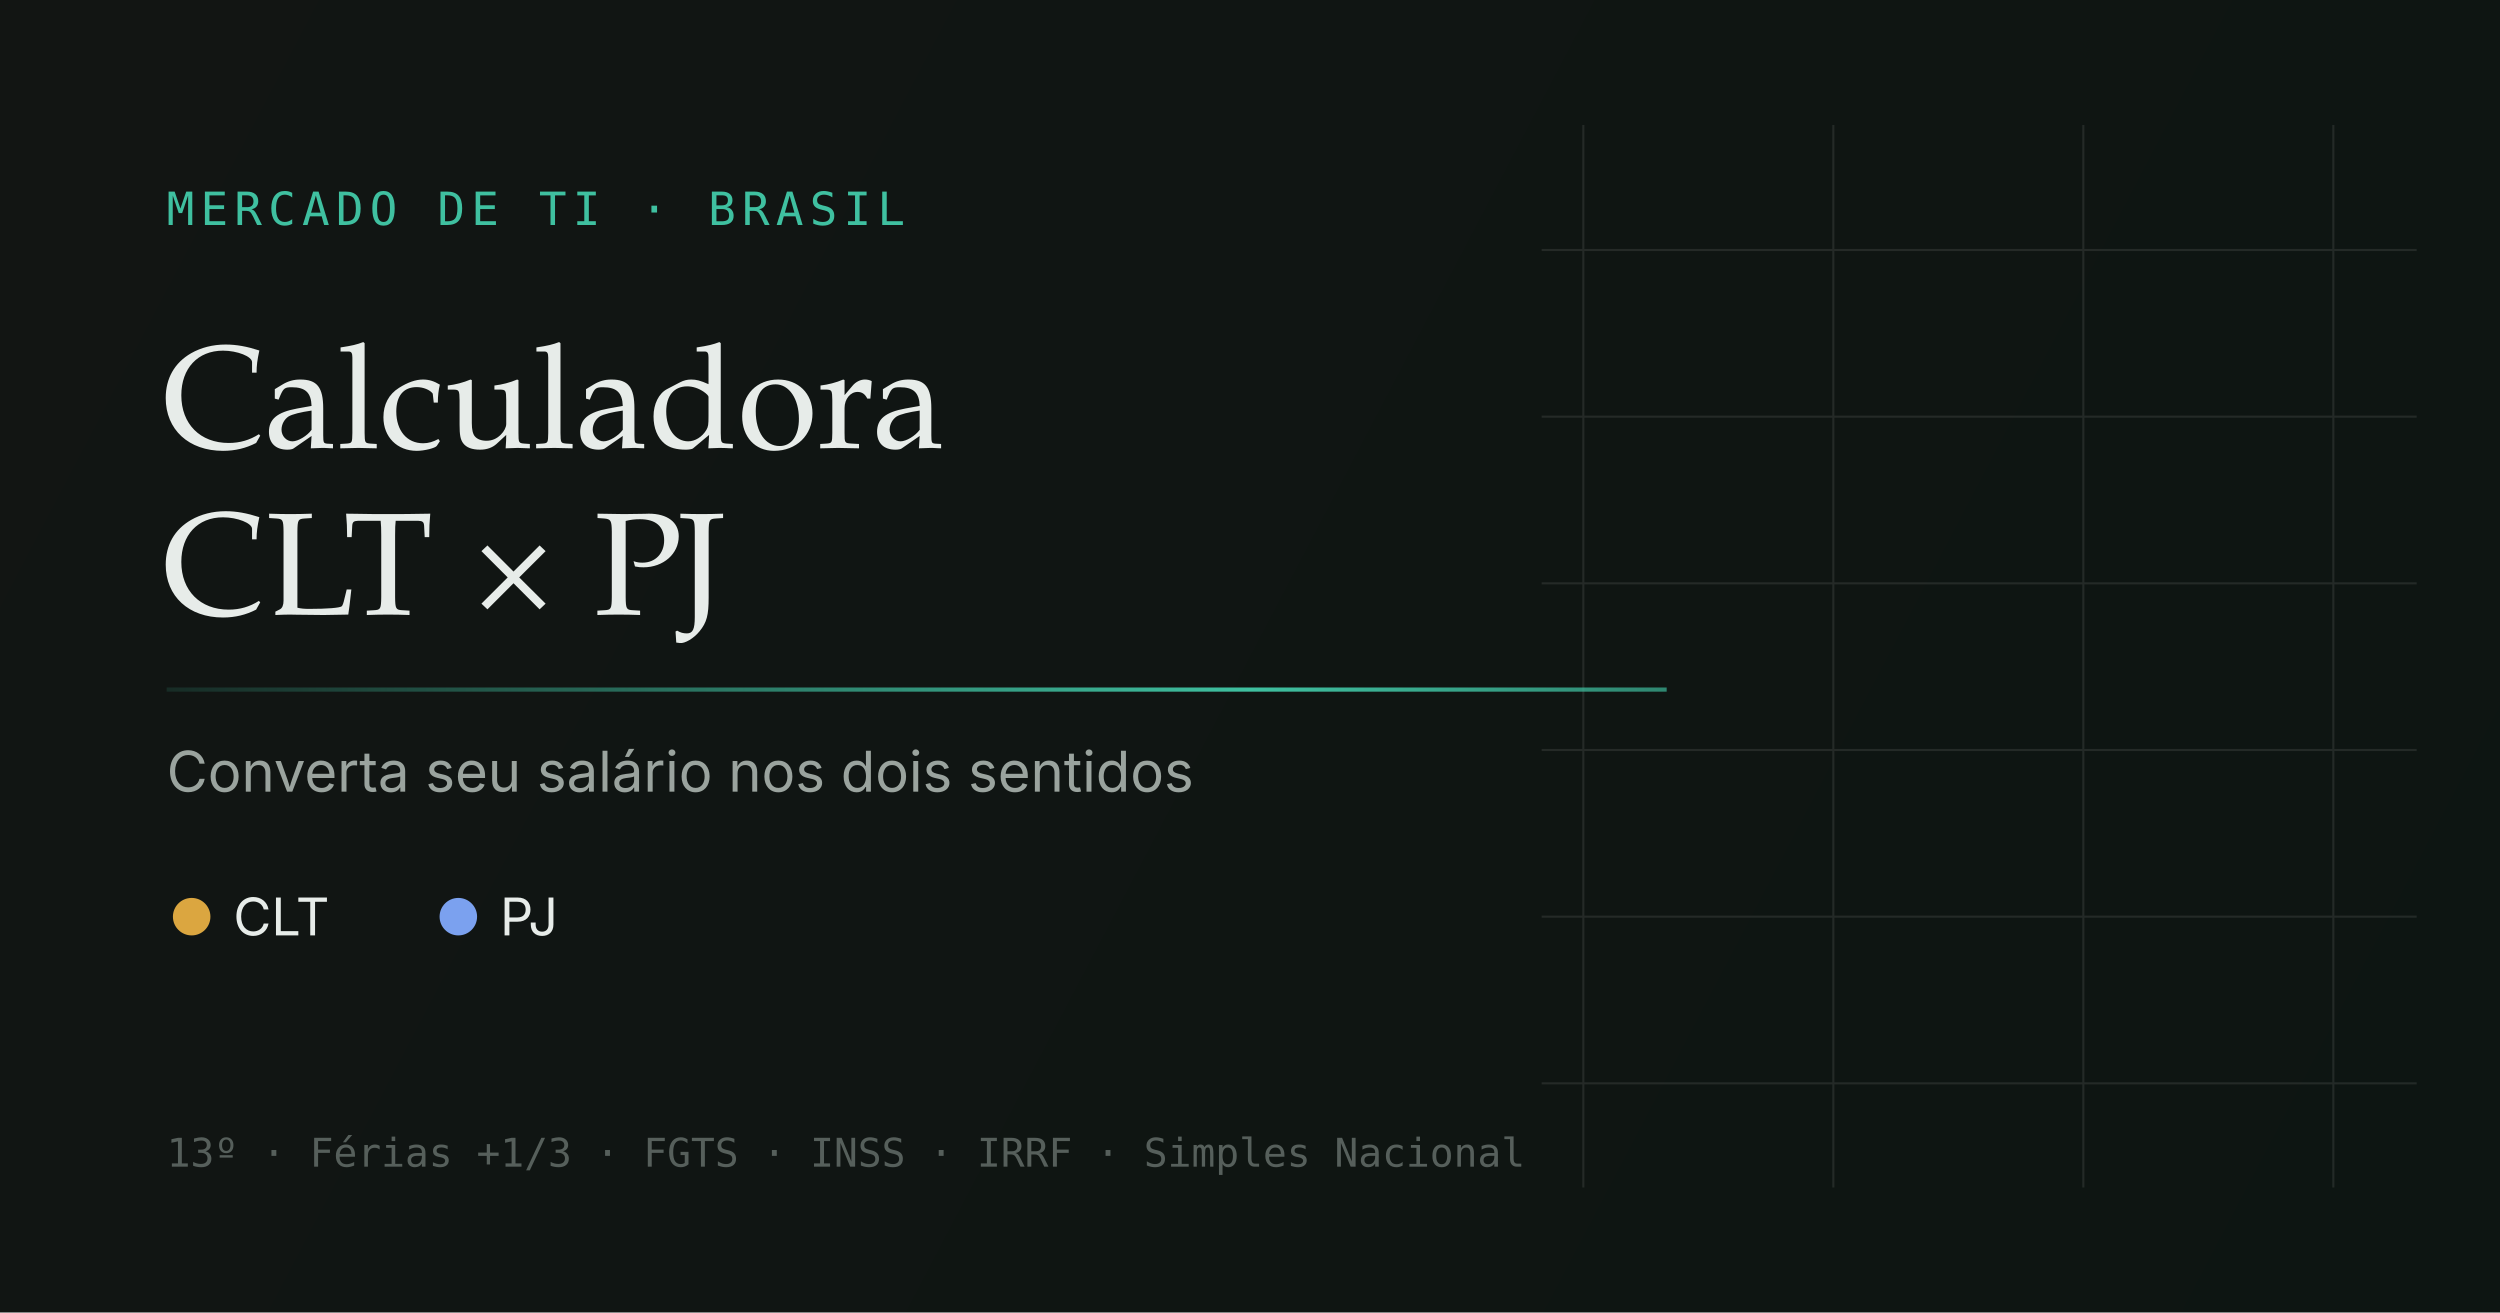
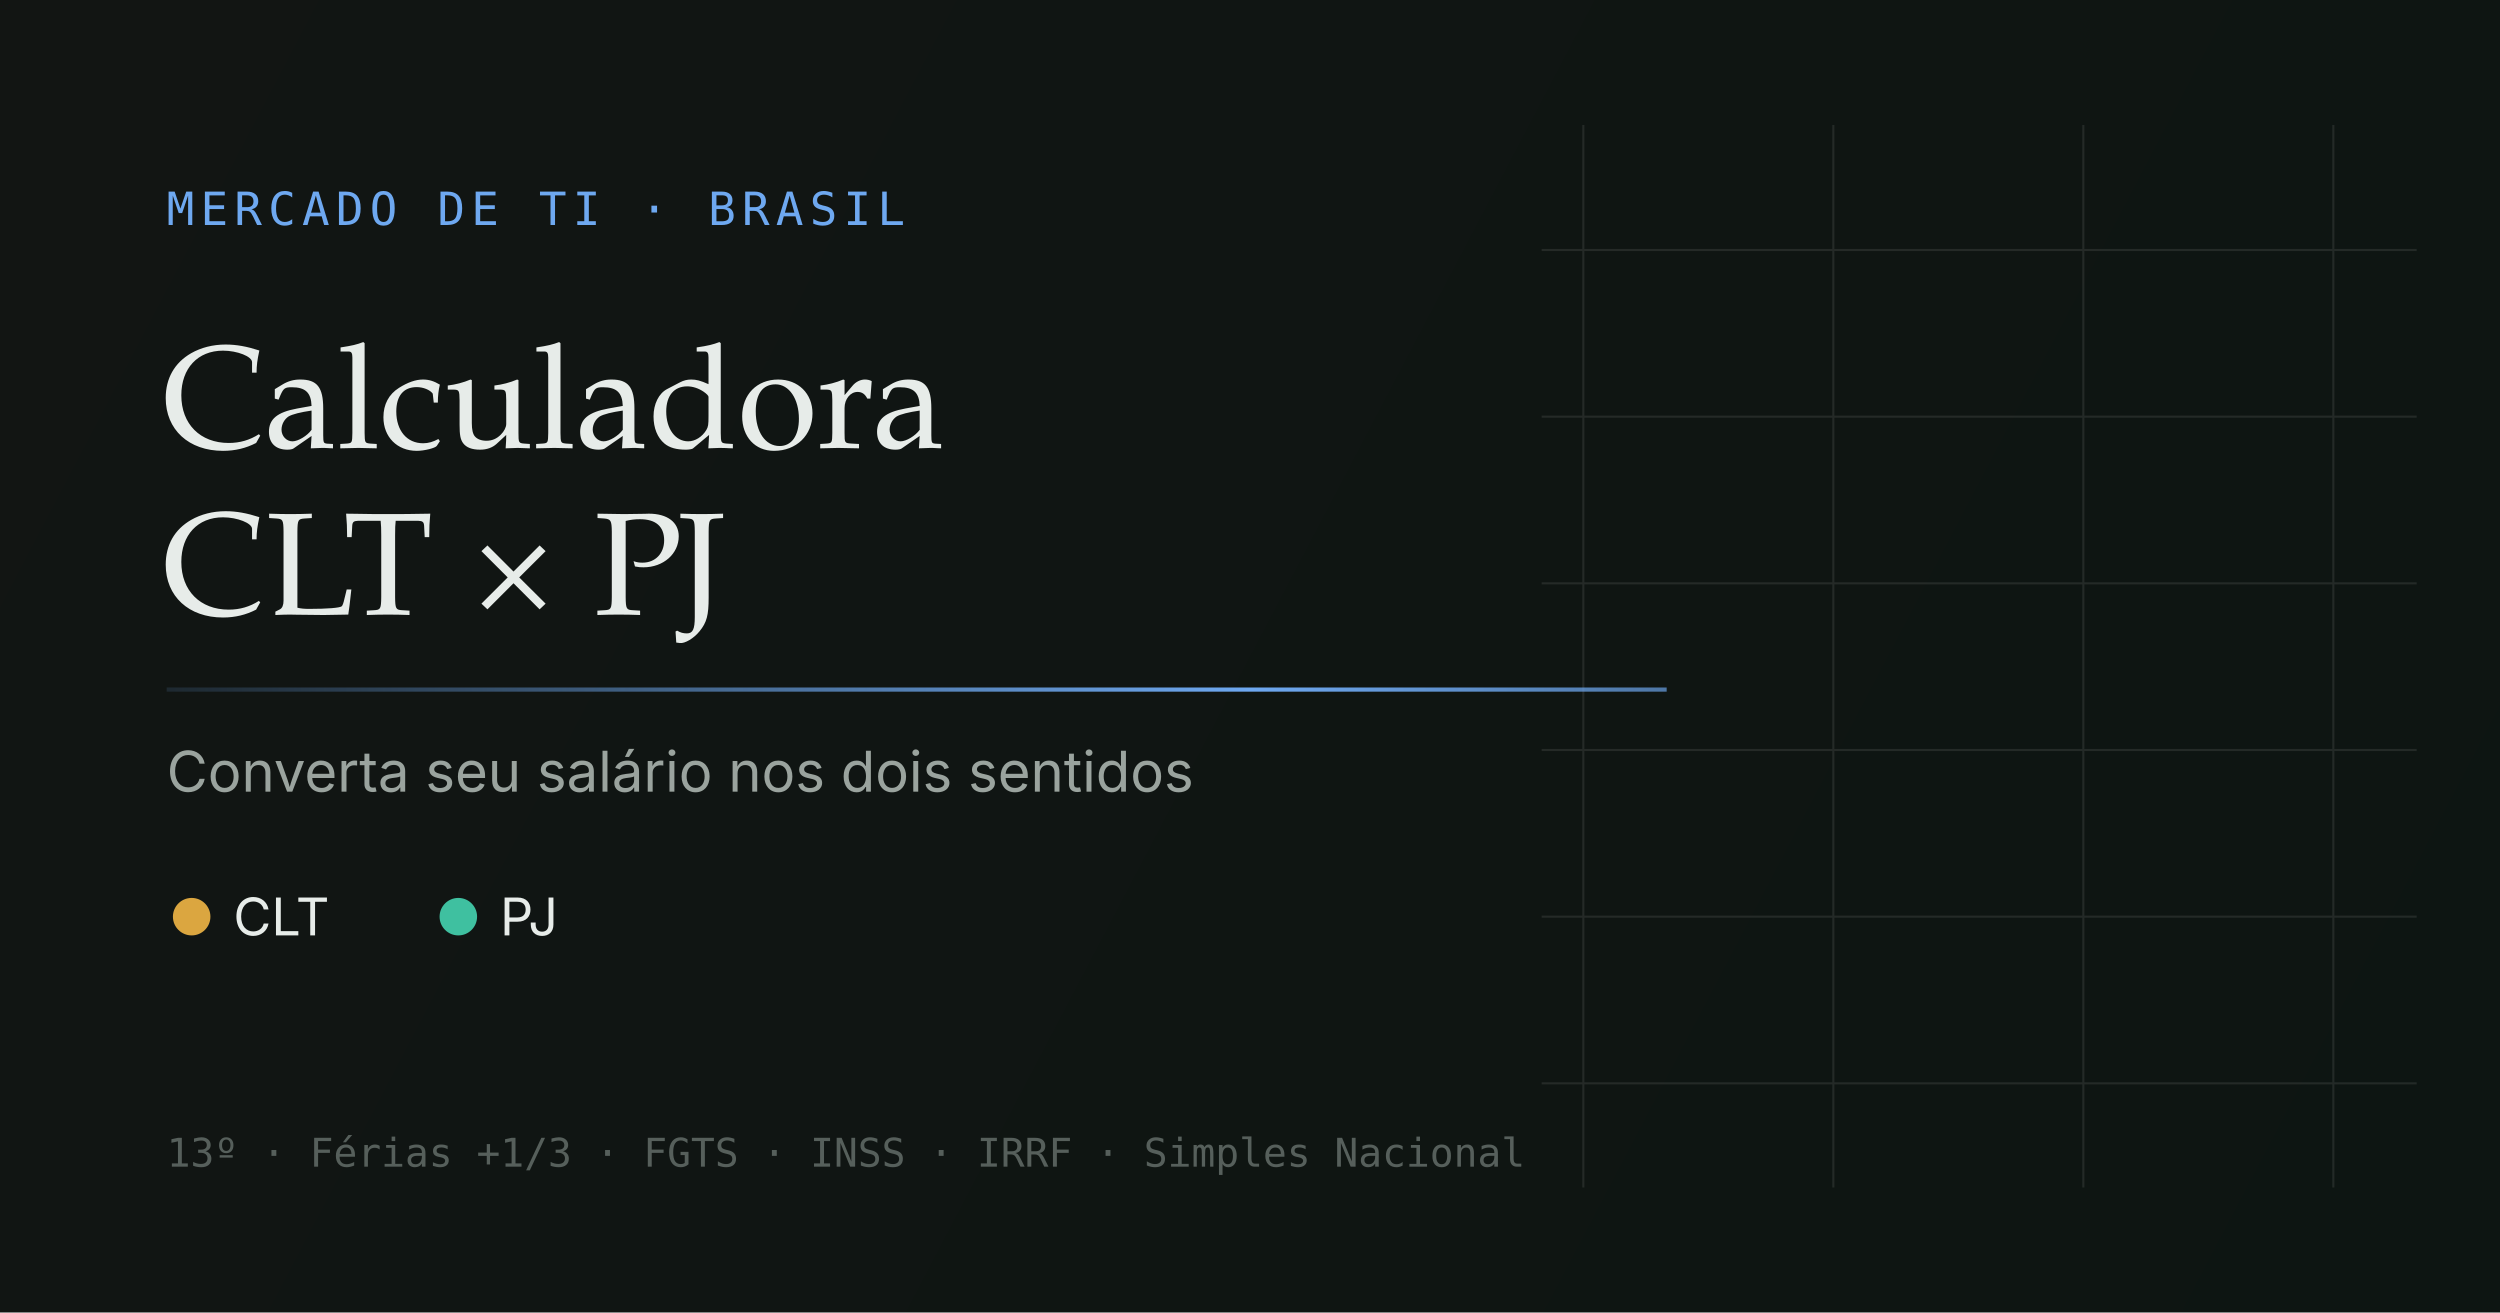
<svg xmlns="http://www.w3.org/2000/svg" viewBox="0 0 1200 630" width="1200" height="630">
  <defs>
    <linearGradient id="bg" x1="0" y1="0" x2="1200" y2="630" gradientUnits="userSpaceOnUse">
      <stop offset="0" stop-color="#121513" />
      <stop offset="1" stop-color="#0d1512" />
    </linearGradient>
    <linearGradient id="rule" x1="0" y1="0" x2="1200" y2="0" gradientUnits="userSpaceOnUse">
-       <stop offset="0" stop-color="#3fc0a0" stop-opacity="0" />
-       <stop offset="0.5" stop-color="#3fc0a0" />
-       <stop offset="1" stop-color="#3fc0a0" stop-opacity="0" />
+       <stop offset="0" stop-color="#6ea8f0" stop-opacity="0" />
+       <stop offset="0.5" stop-color="#6ea8f0" />
+       <stop offset="1" stop-color="#6ea8f0" stop-opacity="0" />
    </linearGradient>
  </defs>
  <rect width="1200" height="630" fill="url(#bg)" />
  <g opacity="0.10" stroke="#e7ece9" stroke-width="1">
    <line x1="760" y1="60" x2="760" y2="570" />
    <line x1="880" y1="60" x2="880" y2="570" />
    <line x1="1000" y1="60" x2="1000" y2="570" />
    <line x1="1120" y1="60" x2="1120" y2="570" />
    <line x1="740" y1="120" x2="1160" y2="120" />
    <line x1="740" y1="200" x2="1160" y2="200" />
    <line x1="740" y1="280" x2="1160" y2="280" />
    <line x1="740" y1="360" x2="1160" y2="360" />
    <line x1="740" y1="440" x2="1160" y2="440" />
    <line x1="740" y1="520" x2="1160" y2="520" />
  </g>
-   <text x="80" y="108" font-family="ui-monospace, 'SF Mono', 'Cascadia Code', Consolas, monospace" font-size="22" letter-spacing="3" fill="#3fc0a0">MERCADO DE TI · BRASIL</text>
+   <text x="80" y="108" font-family="ui-monospace, 'SF Mono', 'Cascadia Code', Consolas, monospace" font-size="22" letter-spacing="3" fill="#6ea8f0">MERCADO DE TI · BRASIL</text>
  <text x="78" y="215" font-family="Georgia, 'Iowan Old Style', 'Palatino Linotype', serif" font-size="70" fill="#e7ece9">Calculadora</text>
  <text x="78" y="295" font-family="Georgia, 'Iowan Old Style', 'Palatino Linotype', serif" font-size="70" fill="#e7ece9">CLT × PJ</text>
  <rect x="80" y="330" width="720" height="2" fill="url(#rule)" />
  <text x="80" y="380" font-family="-apple-system, 'Segoe UI', sans-serif" font-size="27" fill="#9aa39e">Converta seu salário nos dois sentidos</text>
  <circle cx="92" cy="440" r="9" fill="#dba640" />
  <text x="112" y="449" font-family="-apple-system, 'Segoe UI', sans-serif" font-size="25" fill="#e7ece9">CLT</text>
-   <circle cx="220" cy="440" r="9" fill="#7ba1ef" />
+   <circle cx="220" cy="440" r="9" fill="#3fc0a0" />
  <text x="240" y="449" font-family="-apple-system, 'Segoe UI', sans-serif" font-size="25" fill="#e7ece9">PJ</text>
  <text x="80" y="560" font-family="ui-monospace, 'SF Mono', Consolas, monospace" font-size="19" fill="#565f5b">13º · Férias +1/3 · FGTS · INSS · IRRF · Simples Nacional</text>
</svg>
